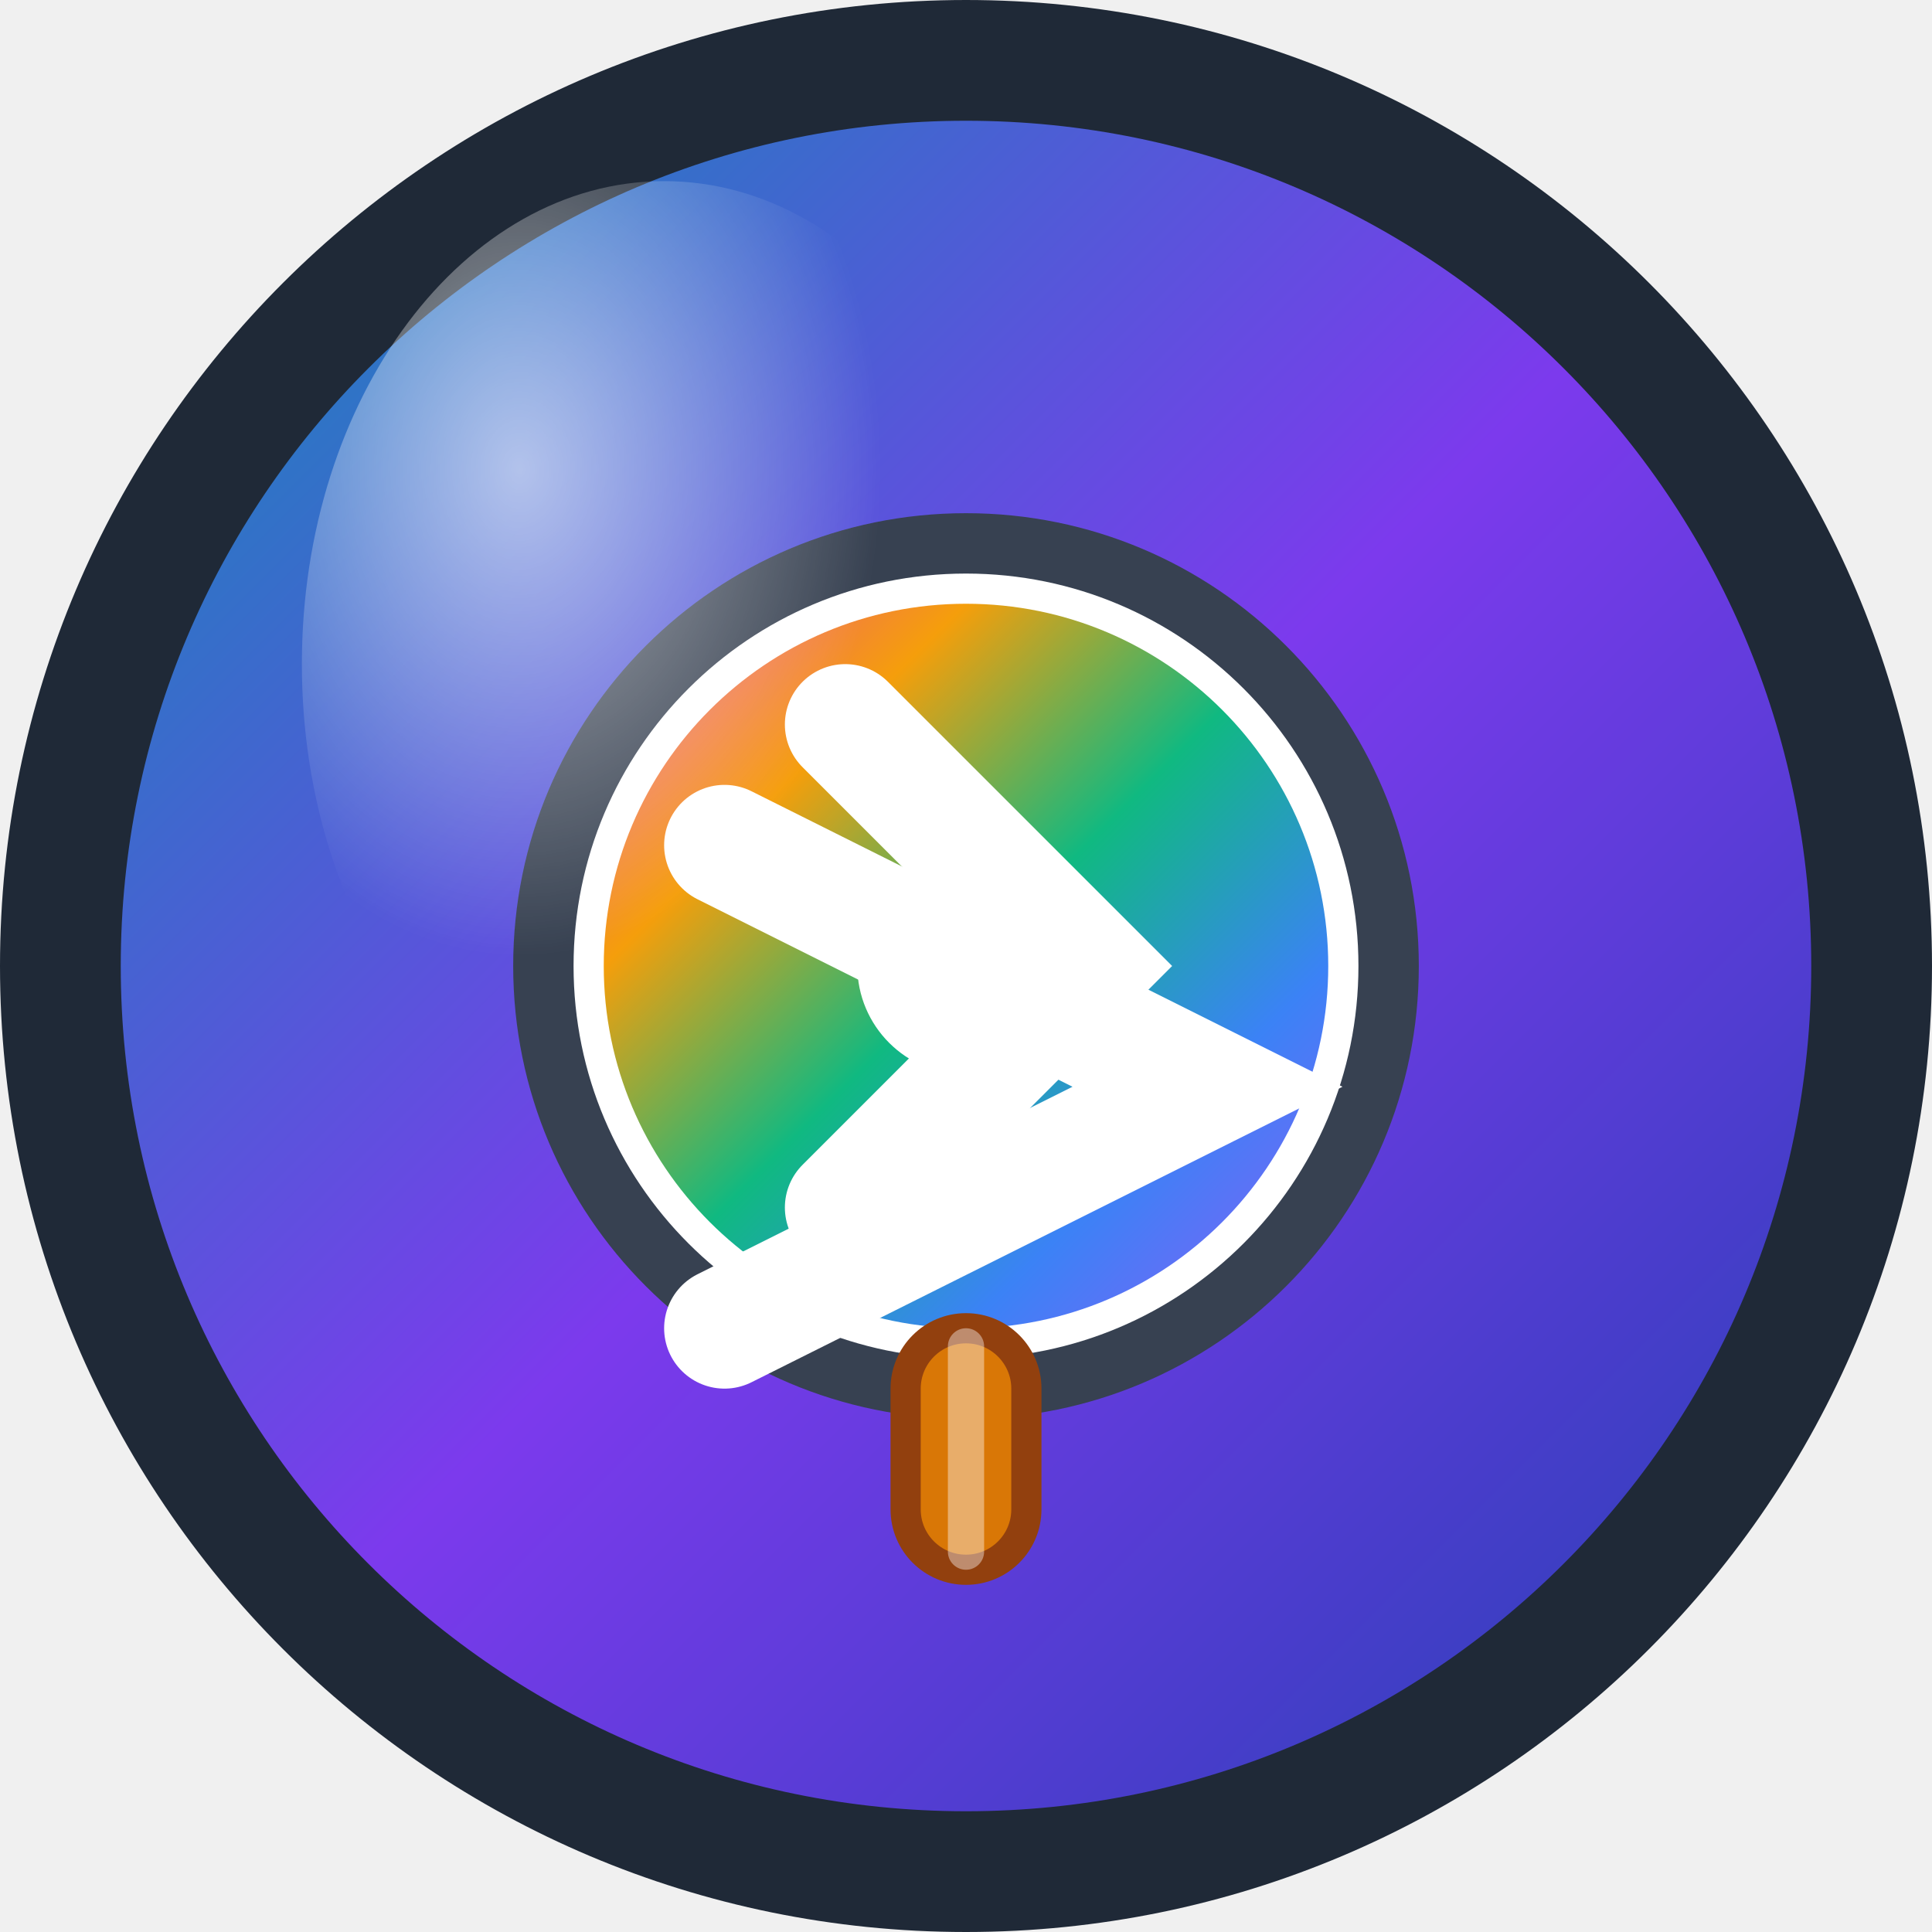
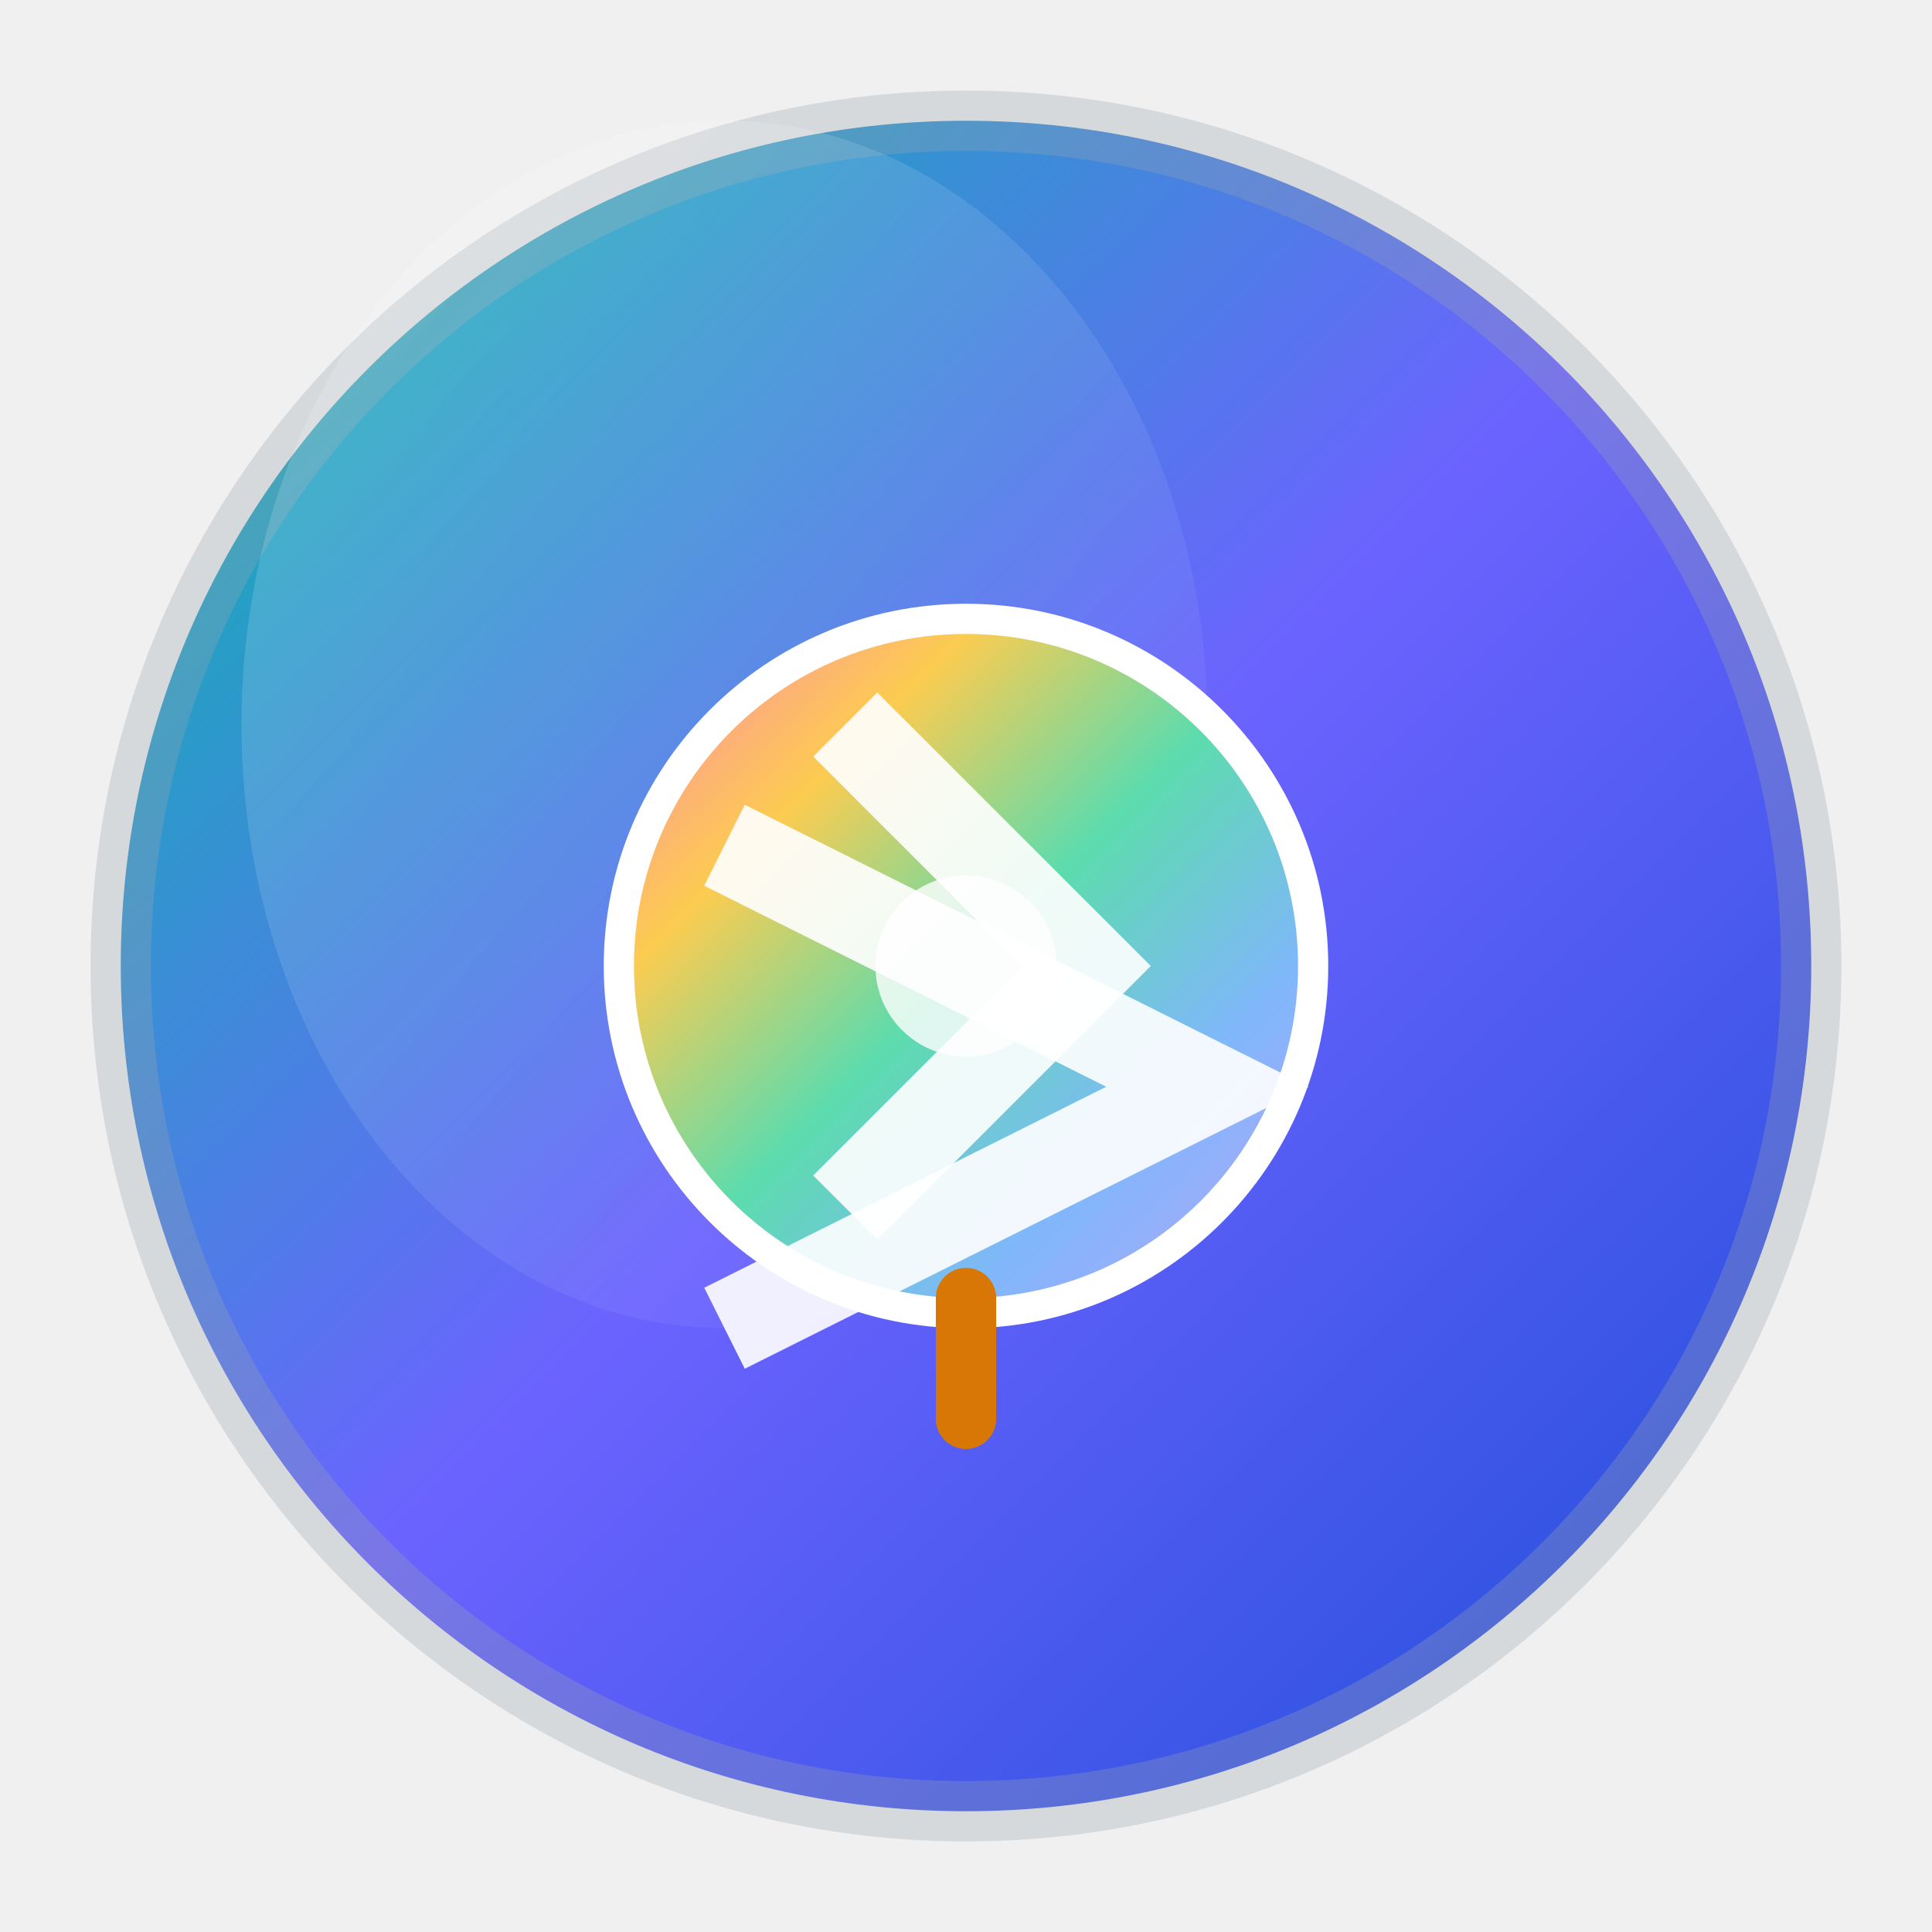
<svg xmlns="http://www.w3.org/2000/svg" width="32" height="32" viewBox="0 0 32 32" fill="none">
  <defs>
-     <linearGradient id="candyBg" x1="0%" y1="0%" x2="100%" y2="100%">
-       <stop offset="0%" stop-color="#0891B2" />
-       <stop offset="50%" stop-color="#7C3AED" />
-       <stop offset="100%" stop-color="#1E40AF" />
+     <linearGradient id="candyGradient" x1="0%" y1="0%" x2="100%" y2="100%">
+       <stop offset="0%" stop-color="#00BFA6" />
+       <stop offset="50%" stop-color="#6C63FF" />
+       <stop offset="100%" stop-color="#1D4ED8" />
+     </linearGradient>
+     <linearGradient id="shineGradient" x1="0%" y1="0%" x2="100%" y2="100%">
+       <stop offset="0%" stop-color="rgba(255,255,255,0.3)" />
+       <stop offset="100%" stop-color="rgba(255,255,255,0)" />
    </linearGradient>
    <linearGradient id="candyStripes" x1="0%" y1="0%" x2="100%" y2="100%">
-       <stop offset="0%" stop-color="#EC4899" />
-       <stop offset="25%" stop-color="#F59E0B" />
-       <stop offset="50%" stop-color="#10B981" />
-       <stop offset="75%" stop-color="#3B82F6" />
-       <stop offset="100%" stop-color="#8B5CF6" />
+       <stop offset="0%" stop-color="#FF6B9D" />
+       <stop offset="25%" stop-color="#FBBF24" />
+       <stop offset="50%" stop-color="#34D399" />
+       <stop offset="75%" stop-color="#60A5FA" />
+       <stop offset="100%" stop-color="#A78BFA" />
    </linearGradient>
-     <radialGradient id="shine" cx="30%" cy="30%" r="50%">
-       <stop offset="0%" stop-color="rgba(255,255,255,0.6)" />
-       <stop offset="100%" stop-color="rgba(255,255,255,0)" />
-     </radialGradient>
  </defs>
-   <circle cx="16" cy="16" r="15" fill="url(#candyBg)" stroke="#1F2937" stroke-width="2" />
+   <circle cx="16" cy="16" r="14" fill="url(#candyGradient)" stroke="rgba(156,163,175,0.3)" stroke-width="1" />
+   <ellipse cx="12" cy="12" rx="8" ry="10" fill="url(#shineGradient)" opacity="0.6" />
  <g transform="translate(16,16)">
-     <circle r="7" fill="white" stroke="#374151" stroke-width="1" />
-     <circle r="6" fill="url(#candyStripes)" />
-     <path d="M-4,-2 Q0,0 4,2 Q0,4 -4,6" stroke="white" stroke-width="2" fill="none" stroke-linecap="round" />
-     <path d="M-2,-4 Q0,-2 2,0 Q0,2 -2,4" stroke="white" stroke-width="2" fill="none" stroke-linecap="round" />
-     <circle r="1.8" fill="white" />
-     <rect x="-1" y="6" width="2" height="4" fill="#D97706" stroke="#92400E" stroke-width="0.5" rx="1" />
-     <rect x="-0.3" y="6" width="0.6" height="4" fill="rgba(255,255,255,0.4)" rx="0.3" />
+     <circle r="6" fill="white" />
+     <circle r="5.5" fill="url(#candyStripes)" opacity="0.8" />
+     <path d="M-4,-2 Q0,0 4,2 Q0,4 -4,6" stroke="white" stroke-width="1.5" fill="none" opacity="0.9" />
+     <path d="M-2,-4 Q0,-2 2,0 Q0,2 -2,4" stroke="white" stroke-width="1.5" fill="none" opacity="0.9" />
+     <circle r="1.5" fill="white" opacity="0.8" />
+     <rect x="-0.5" y="5" width="1" height="3" fill="#D97706" rx="0.5" />
  </g>
-   <ellipse cx="11" cy="11" rx="6" ry="8" fill="url(#shine)" />
</svg>
